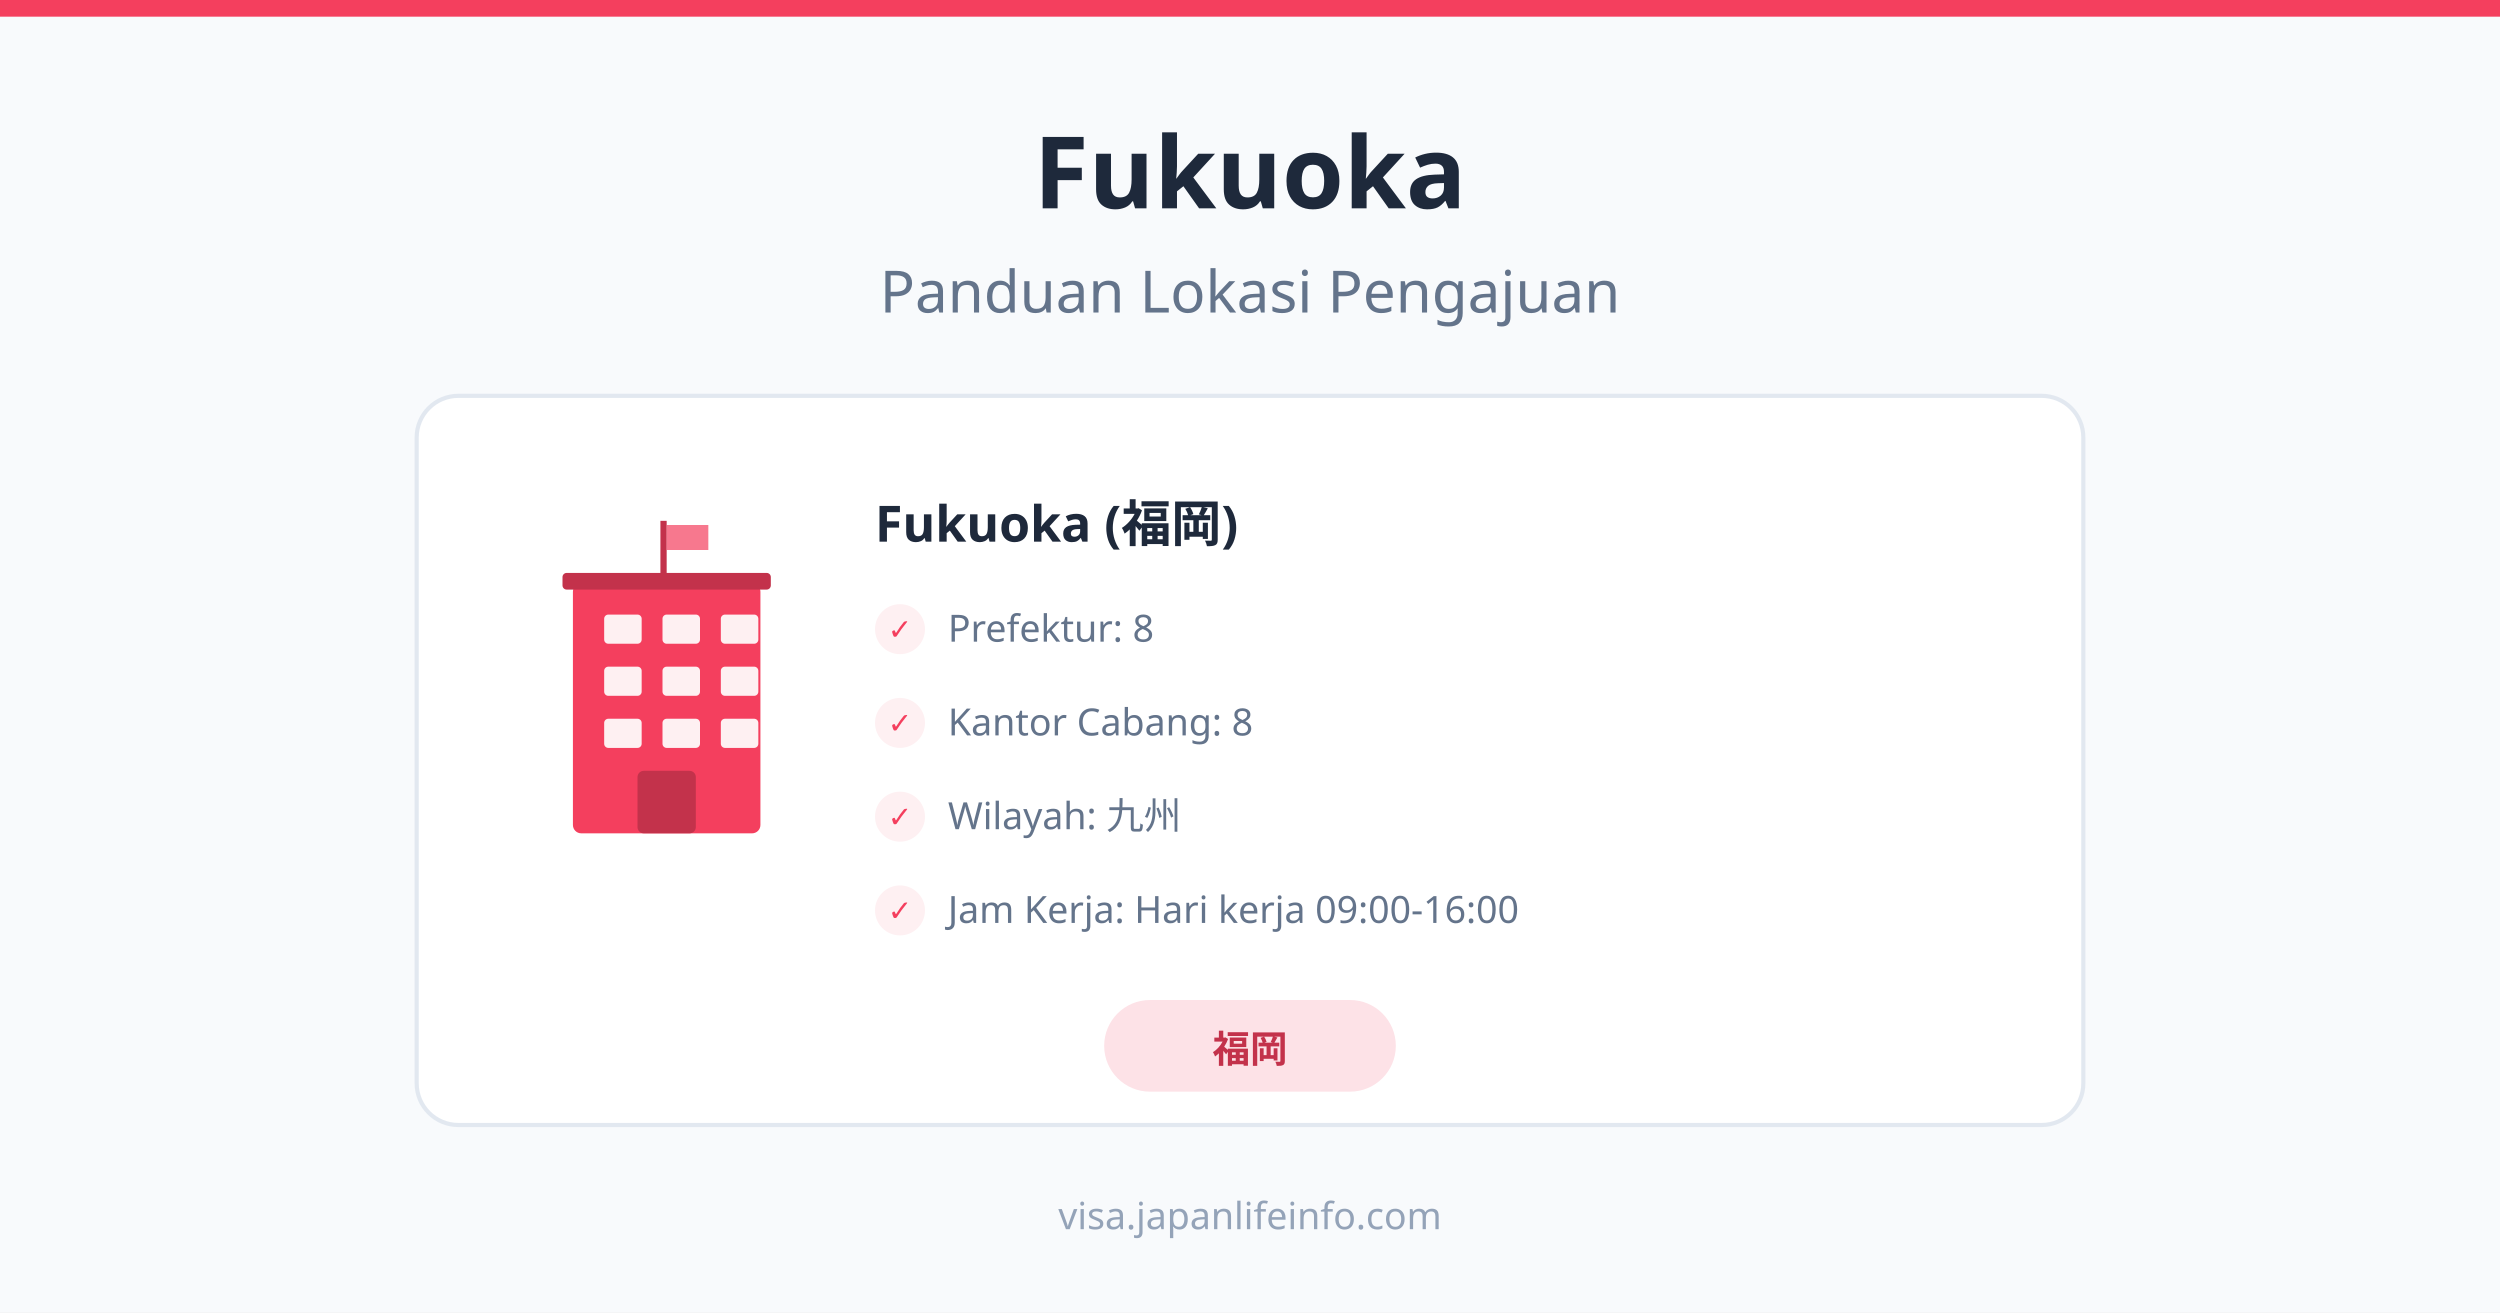
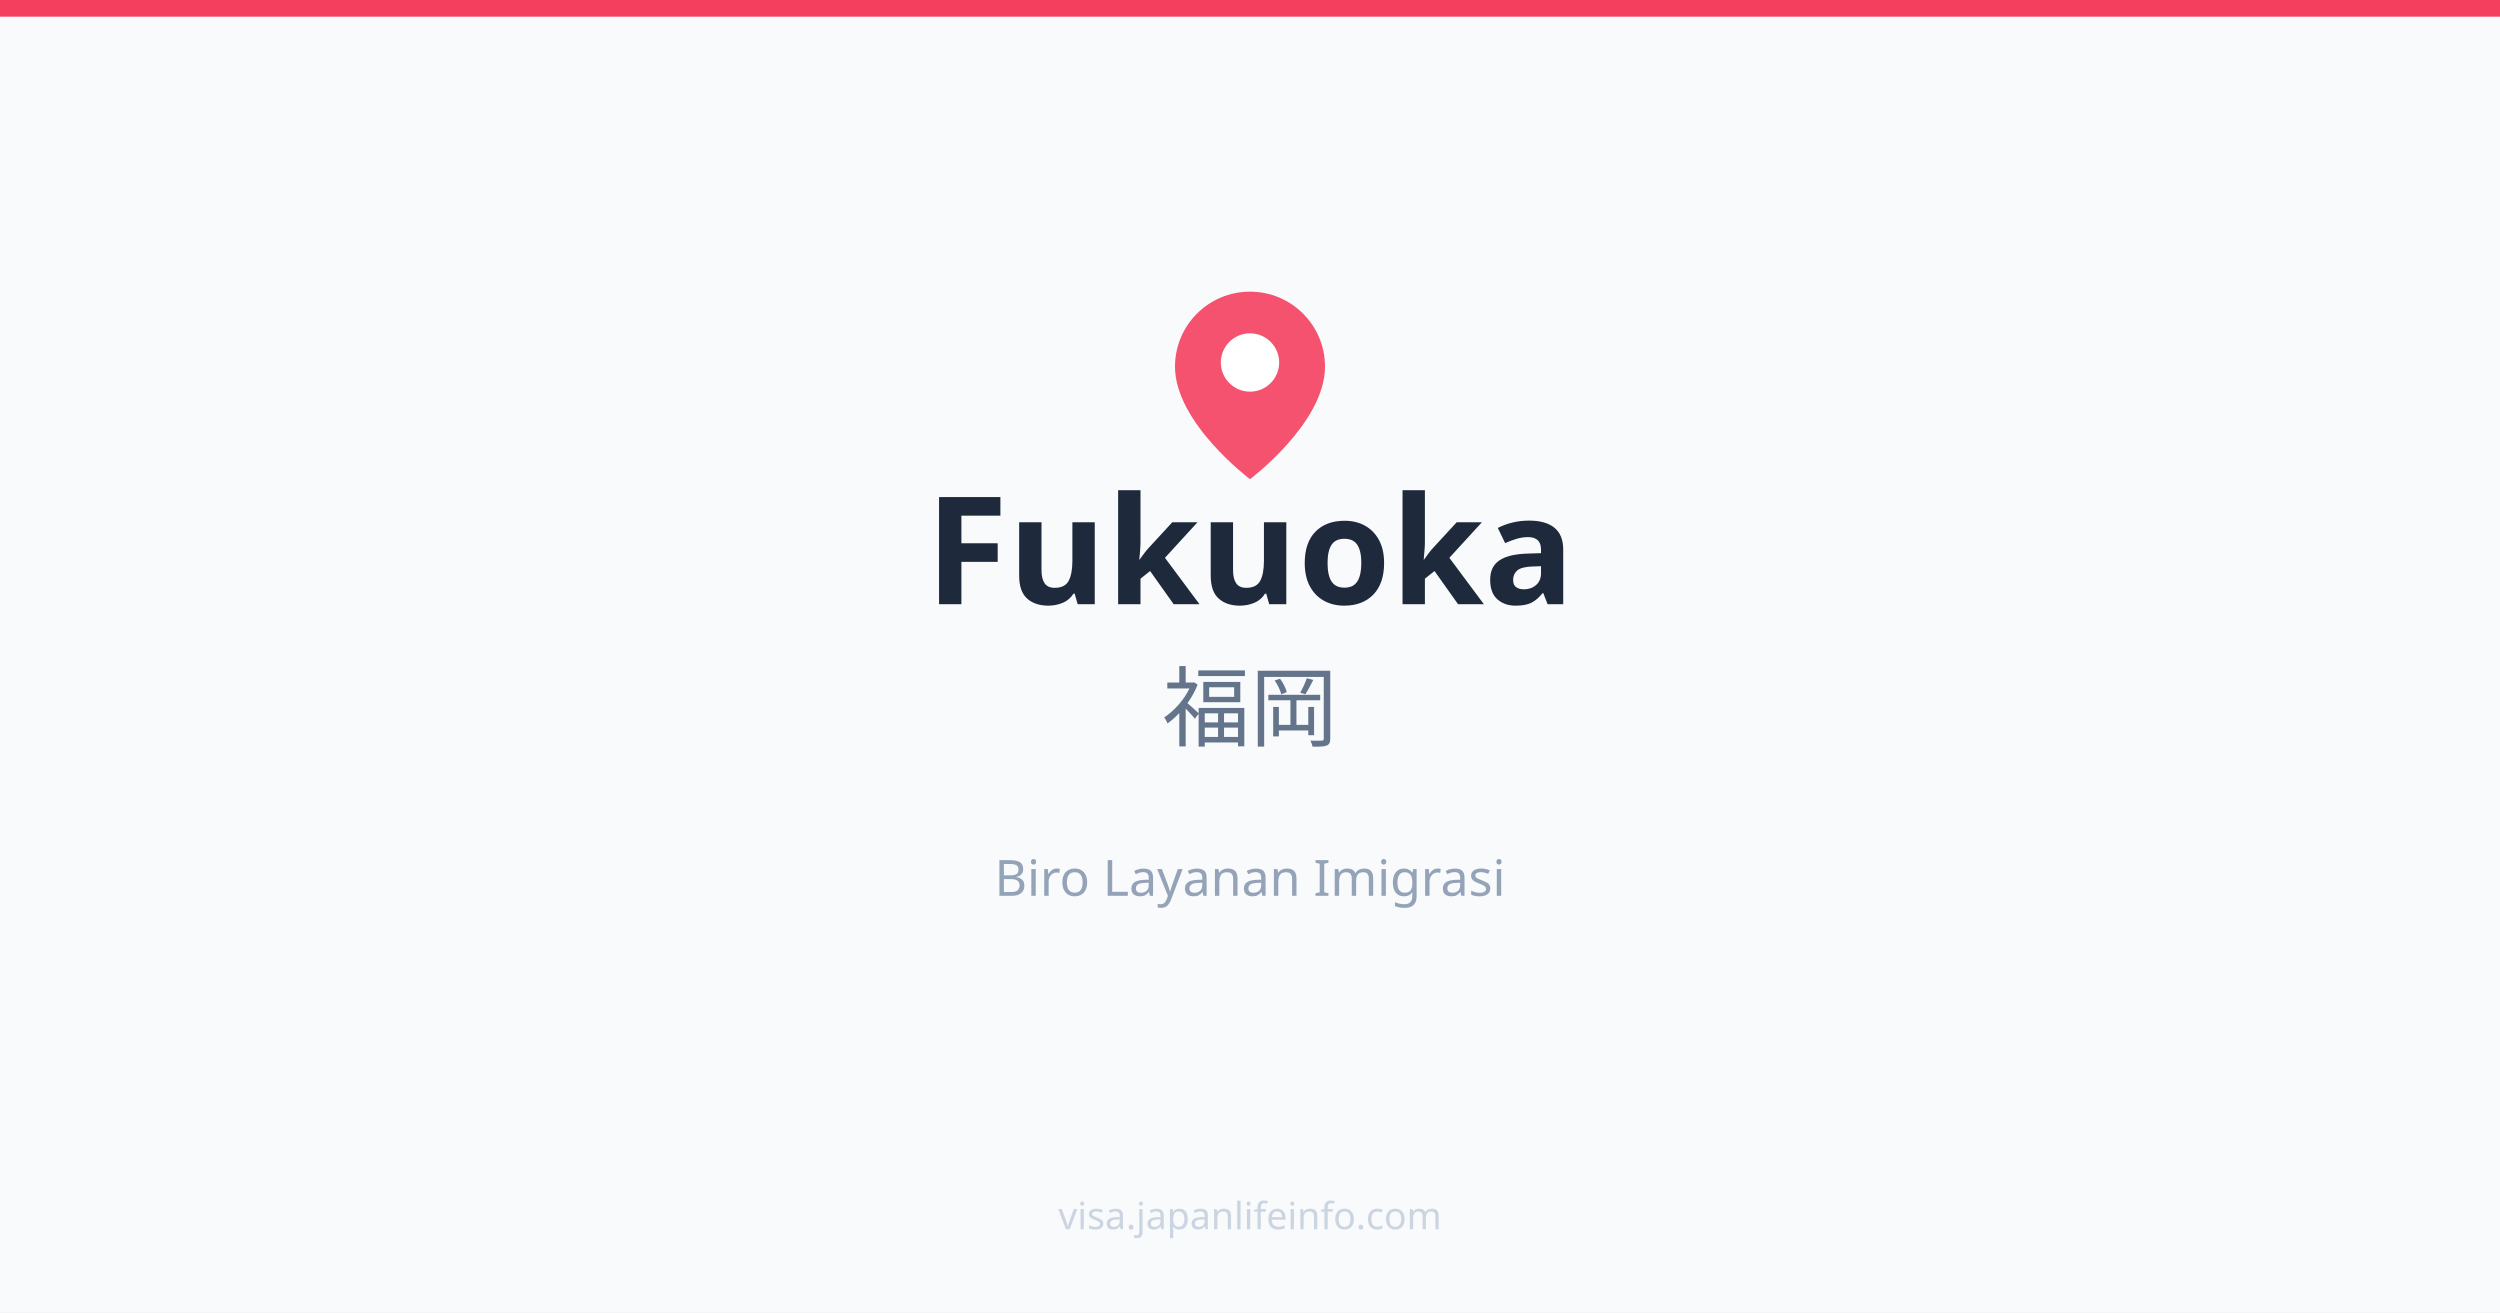
<svg xmlns="http://www.w3.org/2000/svg" width="1200" height="630" viewBox="0 0 1200 630" fill="none">
  <rect width="1200" height="630" fill="#f8fafc" />
  <rect width="1200" height="8" fill="url(#headerGradient)" />
-   <text x="600" y="100" text-anchor="middle" fill="#1e293b" font-family="sans-serif" font-size="48" font-weight="bold">Fukuoka</text>
-   <text x="600" y="150" text-anchor="middle" fill="#64748b" font-family="sans-serif" font-size="28">Panduan Lokasi Pengajuan</text>
-   <g transform="translate(200, 190)">
-     <rect width="800" height="350" rx="20" fill="white" stroke="#e2e8f0" stroke-width="2" />
-     <g transform="translate(60, 50)">
-       <rect x="15" y="40" width="90" height="120" rx="4" fill="#f43f5e" />
-       <rect x="30" y="55" width="18" height="14" rx="2" fill="#fef0f2" />
-       <rect x="58" y="55" width="18" height="14" rx="2" fill="#fef0f2" />
-       <rect x="86" y="55" width="18" height="14" rx="2" fill="#fef0f2" />
-       <rect x="30" y="80" width="18" height="14" rx="2" fill="#fef0f2" />
-       <rect x="58" y="80" width="18" height="14" rx="2" fill="#fef0f2" />
-       <rect x="86" y="80" width="18" height="14" rx="2" fill="#fef0f2" />
-       <rect x="30" y="105" width="18" height="14" rx="2" fill="#fef0f2" />
-       <rect x="58" y="105" width="18" height="14" rx="2" fill="#fef0f2" />
-       <rect x="86" y="105" width="18" height="14" rx="2" fill="#fef0f2" />
-       <rect x="46" y="130" width="28" height="30" rx="3" fill="#c3324b" />
-       <rect x="10" y="35" width="100" height="8" rx="2" fill="#c3324b" />
-       <rect x="57" y="10" width="3" height="28" fill="#c3324b" />
-       <rect x="60" y="12" width="20" height="12" fill="#f43f5e" opacity="0.7" />
-     </g>
-     <g transform="translate(220, 40)">
-       <text x="0" y="30" fill="#1e293b" font-family="sans-serif" font-size="24" font-weight="bold">Fukuoka (福岡)</text>
-       <g transform="translate(0, 60)">
-         <g transform="translate(0, 0)">
-           <circle cx="12" cy="12" r="12" fill="#fef0f2" />
-           <text x="12" y="17" text-anchor="middle" fill="#f43f5e" font-family="sans-serif" font-size="14">✓</text>
-           <text x="35" y="18" fill="#64748b" font-family="sans-serif" font-size="18">Prefektur: 8</text>
-         </g>
-         <g transform="translate(0, 45)">
-           <circle cx="12" cy="12" r="12" fill="#fef0f2" />
-           <text x="12" y="17" text-anchor="middle" fill="#f43f5e" font-family="sans-serif" font-size="14">✓</text>
-           <text x="35" y="18" fill="#64748b" font-family="sans-serif" font-size="18">Kantor Cabang: 8</text>
-         </g>
-         <g transform="translate(0, 90)">
-           <circle cx="12" cy="12" r="12" fill="#fef0f2" />
-           <text x="12" y="17" text-anchor="middle" fill="#f43f5e" font-family="sans-serif" font-size="14">✓</text>
-           <text x="35" y="18" fill="#64748b" font-family="sans-serif" font-size="18">Wilayah: 九州</text>
-         </g>
-         <g transform="translate(0, 135)">
-           <circle cx="12" cy="12" r="12" fill="#fef0f2" />
-           <text x="12" y="17" text-anchor="middle" fill="#f43f5e" font-family="sans-serif" font-size="14">✓</text>
-           <text x="35" y="18" fill="#64748b" font-family="sans-serif" font-size="18">Jam Kerja: Hari kerja 09:00-16:00</text>
-         </g>
-       </g>
-     </g>
-     <rect x="330" y="290" width="140" height="44" rx="22" fill="#fde2e7" />
-     <text x="400" y="320" text-anchor="middle" fill="#c3324b" font-family="sans-serif" font-size="18" font-weight="bold">福岡</text>
+   <g transform="translate(564, 140)">
+     <path d="M36 0C16.1 0 0 16.1 0 36c0 27 36 54 36 54s36-27 36-54C72 16.1 55.9 0 36 0z" fill="#f43f5e" opacity="0.9" />
+     <circle cx="36" cy="34" r="14" fill="#ffffff" />
  </g>
-   <text x="600" y="590" text-anchor="middle" fill="#94a3b8" font-family="sans-serif" font-size="18">visa.japanlifeinfo.com</text>
+   <text x="600" y="290" text-anchor="middle" fill="#1e293b" font-family="sans-serif" font-size="72" font-weight="bold">Fukuoka</text>
+   <text x="600" y="355" text-anchor="middle" fill="#64748b" font-family="sans-serif" font-size="42">福岡</text>
+   <text x="600" y="430" text-anchor="middle" fill="#94a3b8" font-family="sans-serif" font-size="24">Biro Layanan Imigrasi</text>
+   <text x="600" y="590" text-anchor="middle" fill="#cbd5e1" font-family="sans-serif" font-size="18">visa.japanlifeinfo.com</text>
  <defs>
    <linearGradient id="headerGradient" x1="0" y1="0" x2="1200" y2="0">
      <stop offset="0%" stop-color="#f43f5e" />
      <stop offset="50%" stop-color="#dc3955" />
      <stop offset="100%" stop-color="#f43f5e" />
    </linearGradient>
  </defs>
</svg>
